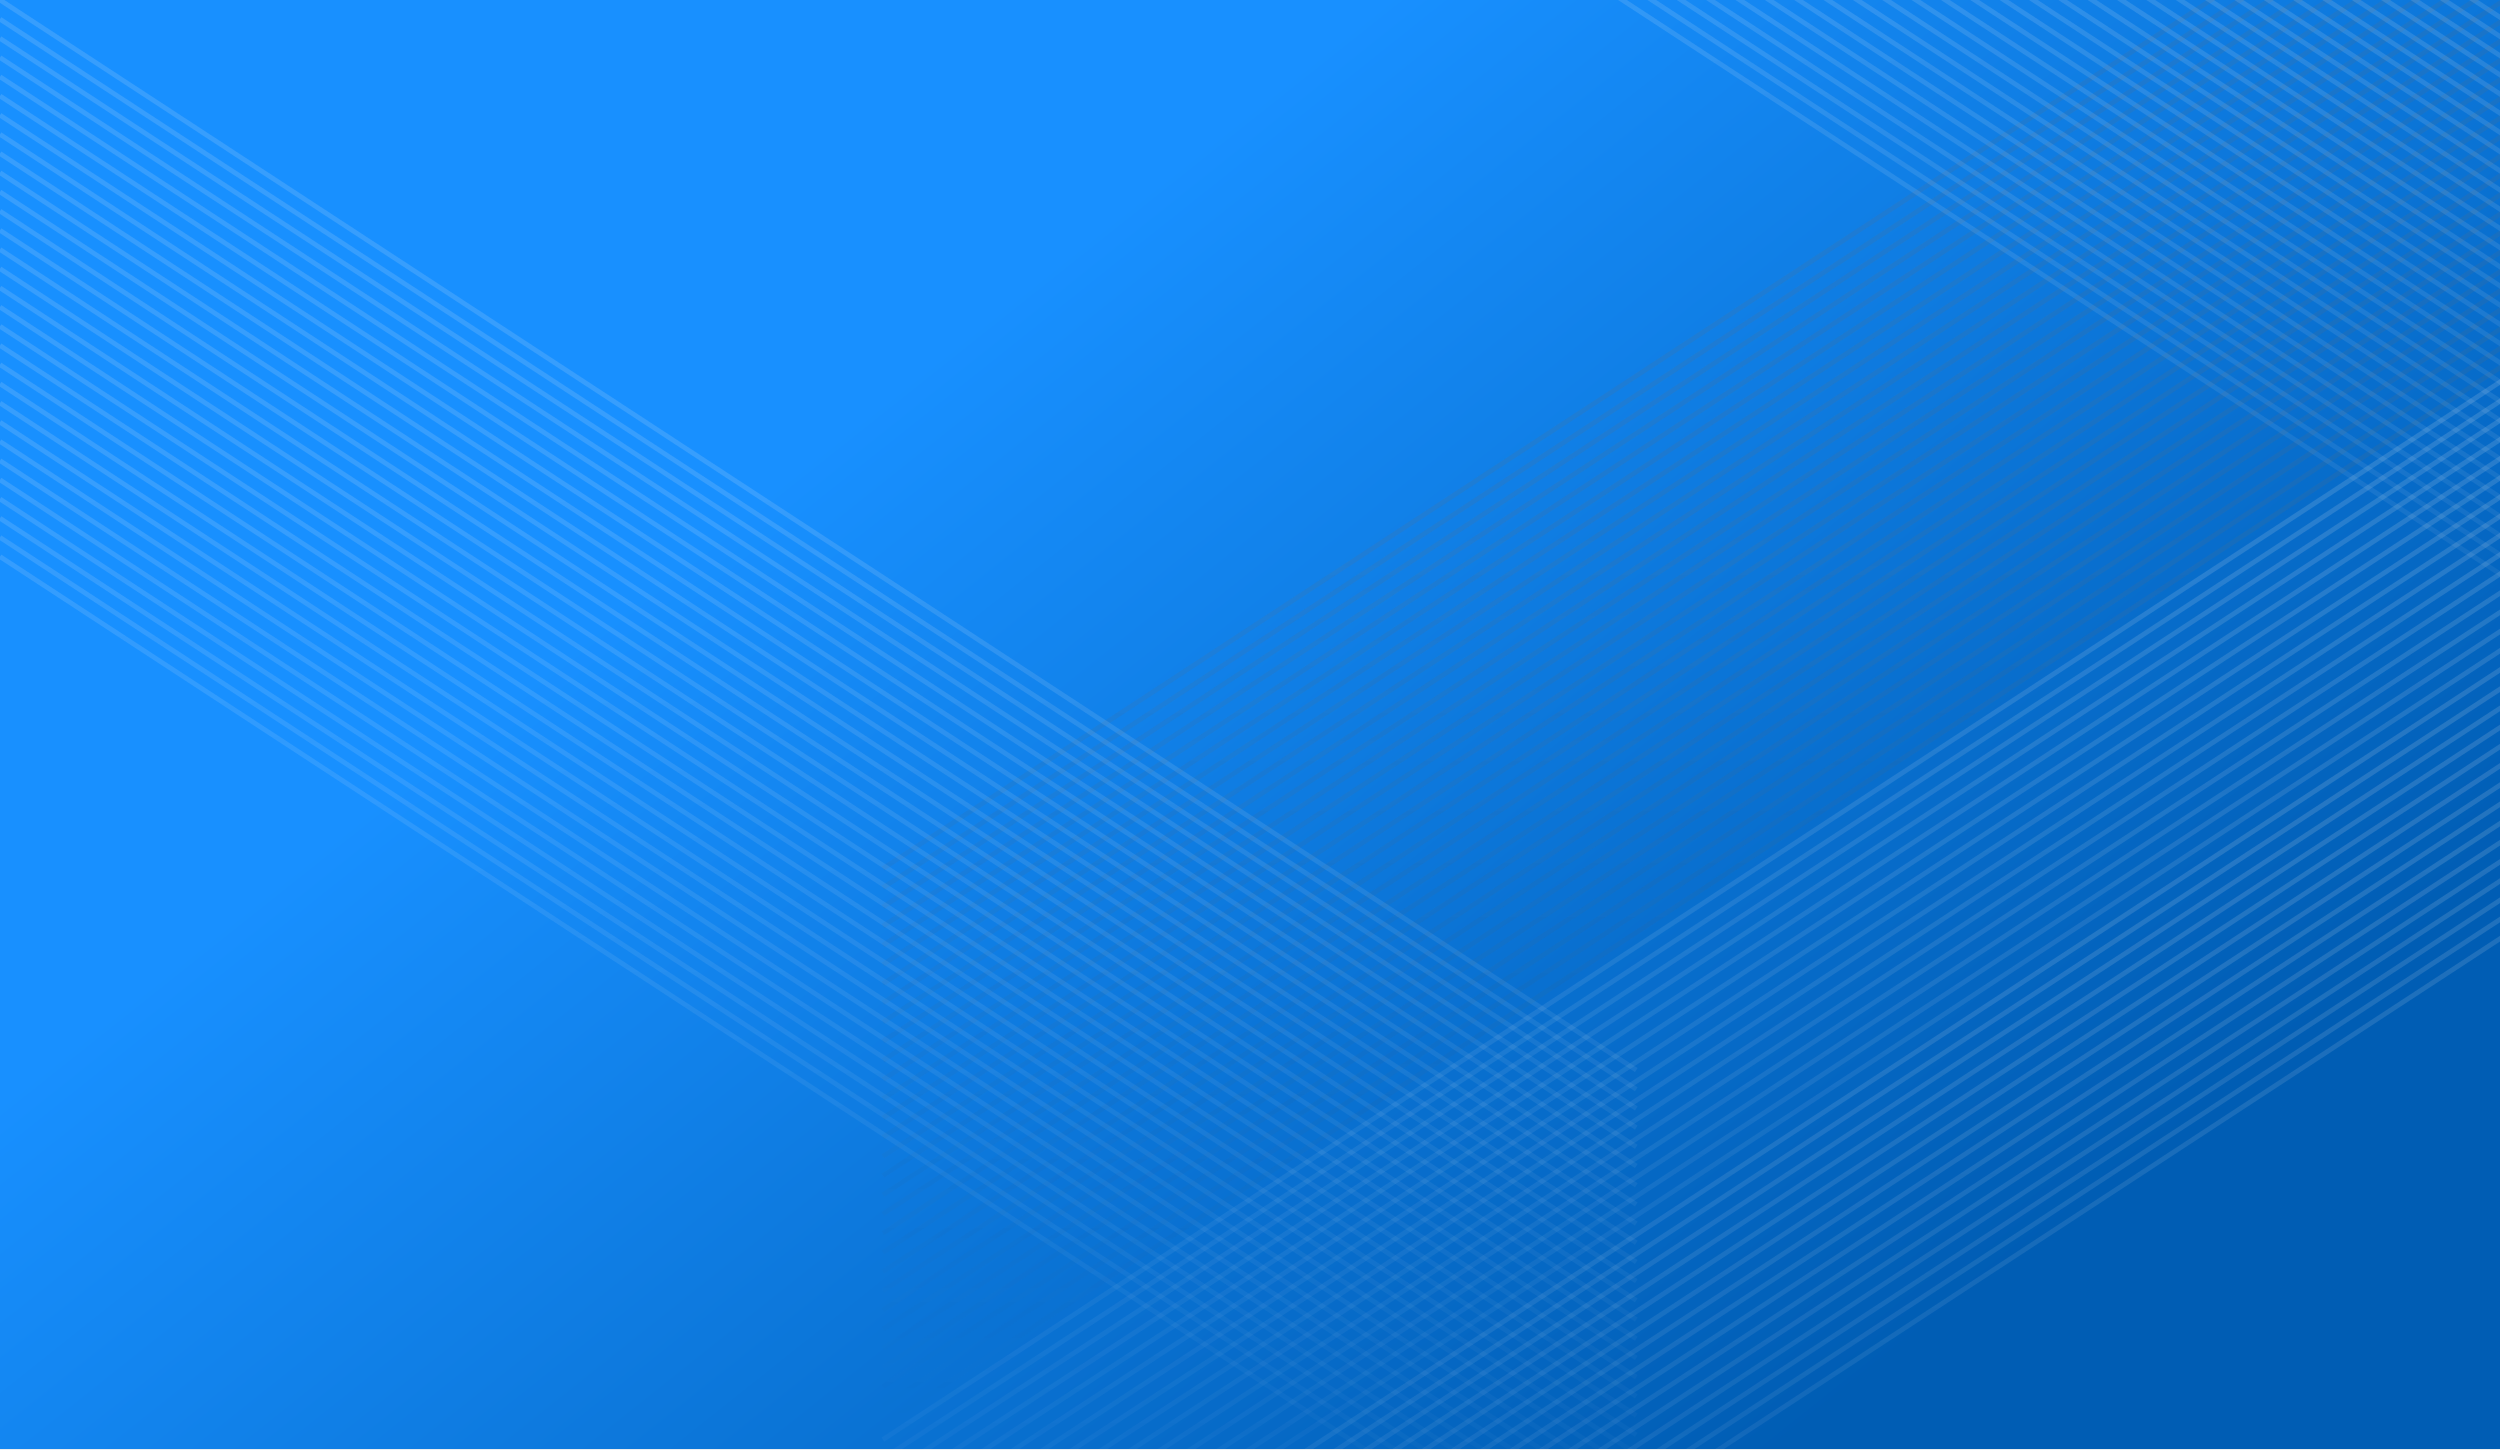
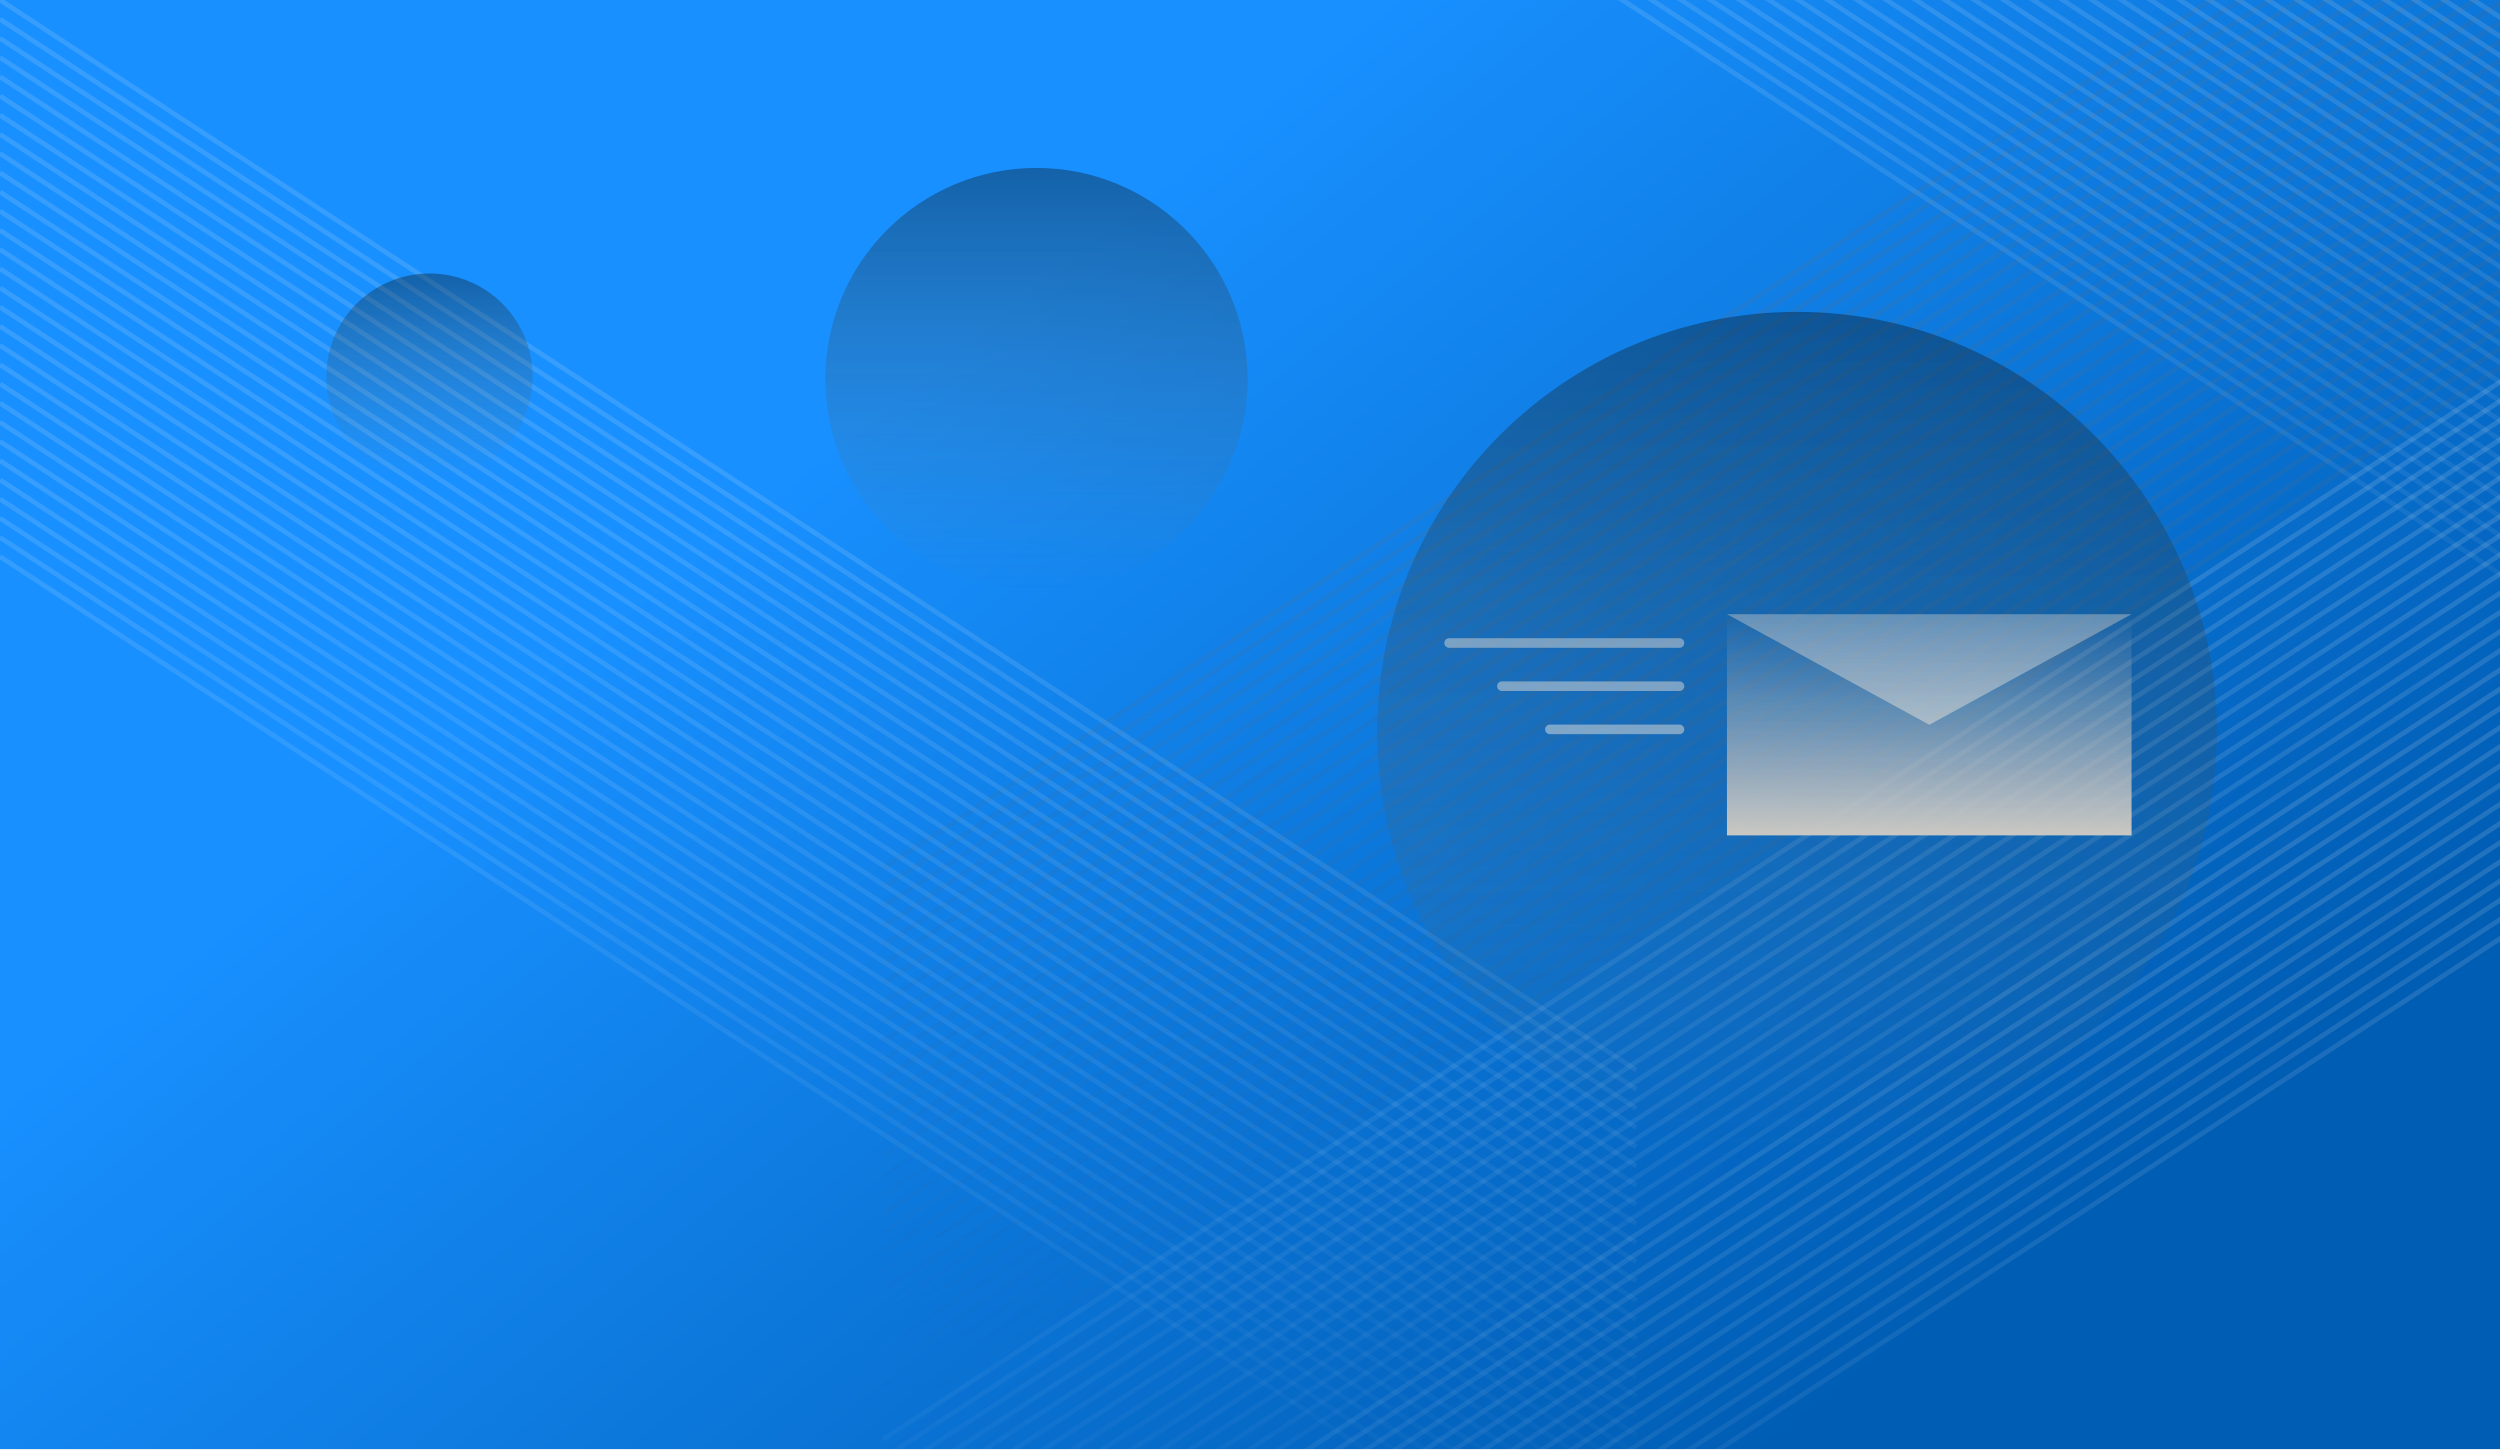
<svg xmlns="http://www.w3.org/2000/svg" width="521" height="302" viewBox="0 0 521 302" fill="none">
-   <mask id="mask0_2_49" style="mask-type:alpha" maskUnits="userSpaceOnUse" x="0" y="0" width="521" height="302">
-     <rect width="521" height="302" fill="url(#paint0_linear_2_49)" />
+   <mask id="mask0_13_140" style="mask-type:alpha" maskUnits="userSpaceOnUse" x="0" y="0" width="521" height="302">
+     <rect width="521" height="302" fill="url(#paint0_linear_13_140)" />
  </mask>
-   <g mask="url(#mask0_2_49)">
-     <rect width="521" height="302" fill="url(#paint1_linear_2_49)" />
-     <path d="M184 300L525 77M184 304L525 81M184 308L525 85M184 312L525 89M184 316L525 93M184 320L525 97M184 324L525 101M184 328L525 105M184 332L525 109M184 336L525 113M184 340L525 117M184 344L525 121M184 348L525 125M184 352L525 129M184 356L525 133" stroke="url(#paint2_linear_2_49)" stroke-opacity="0.14" />
-     <path d="M184 360L525 137M184 364L525 141M184 368L525 145M184 372L525 149M184 376L525 153M184 380L525 157M184 384L525 161M184 388L525 165M184 392L525 169M184 396L525 173M184 400L525 177M184 404L525 181M184 408L525 185M184 412L525 189M184 416L525 193" stroke="url(#paint3_linear_2_49)" stroke-opacity="0.14" />
-     <path d="M184 181L525 -42M184 185L525 -38M184 189L525 -34M184 193L525 -30M184 197L525 -26M184 201L525 -22M184 205L525 -18M184 209L525 -14M184 213L525 -10M184 217L525 -6M184 221L525 -2M184 225L525 2M184 229L525 6M184 233L525 10M184 237L525 14M184 241L525 18M184 245L525 22M184 249L525 26M184 253L525 30M184 257L525 34M184 261L525 38M184 265L525 42M184 269L525 46M184 273L525 50M184 277L525 54M184 281L525 58M184 285L525 62M184 289L525 66M184 293L525 70M184 297L525 74" stroke="url(#paint4_linear_2_49)" stroke-opacity="0.14" />
-     <path d="M341 223L0 0M341 227L0 4M341 231L0 8M341 235L0 12M341 239L0 16M341 243L0 20M341 247L0 24M341 251L0 28M341 255L0 32M341 259L0 36M341 263L0 40M341 267L0 44M341 271L0 48M341 275L0 52M341 279L0 56M341 283L0 60M341 287L0 64M341 291L0 68M341 295L0 72M341 299L0 76M341 303L0 80M341 307L0 84M341 311L0 88M341 315L0 92M341 319L0 96M341 323L0 100M341 327L0 104M341 331L0 108M341 335L0 112M341 339L0 116" stroke="url(#paint5_linear_2_49)" stroke-opacity="0.14" />
-     <path d="M673 103L332 -120M673 107L332 -116M673 111L332 -112M673 115L332 -108M673 119L332 -104M673 123L332 -100M673 127L332 -96M673 131L332 -92M673 135L332 -88M673 139L332 -84M673 143L332 -80M673 147L332 -76M673 151L332 -72M673 155L332 -68M673 159L332 -64M673 163L332 -60M673 167L332 -56M673 171L332 -52M673 175L332 -48M673 179L332 -44M673 183L332 -40M673 187L332 -36M673 191L332 -32M673 195L332 -28M673 199L332 -24M673 203L332 -20M673 207L332 -16M673 211L332 -12M673 215L332 -8M673 219L332 -4" stroke="url(#paint6_linear_2_49)" stroke-opacity="0.14" />
+   <g mask="url(#mask0_13_140)">
+     <rect width="521" height="302" fill="url(#paint1_linear_13_140)" />
+     <path d="M184 300L525 77M184 304L525 81M184 308L525 85M184 312L525 89M184 316L525 93M184 320L525 97M184 324L525 101M184 328L525 105M184 332L525 109M184 336L525 113M184 340L525 117M184 344L525 121M184 348L525 125M184 352L525 129M184 356L525 133" stroke="url(#paint2_linear_13_140)" stroke-opacity="0.14" />
+     <path d="M184 360L525 137M184 364L525 141M184 368L525 145M184 372L525 149M184 376L525 153M184 380L525 157M184 384L525 161M184 388L525 165M184 392L525 169M184 396L525 173M184 400L525 177M184 404L525 181M184 408L525 185M184 412L525 189M184 416L525 193" stroke="url(#paint3_linear_13_140)" stroke-opacity="0.14" />
+     <path d="M184 181L525 -42M184 185L525 -38M184 189L525 -34M184 193L525 -30M184 197L525 -26M184 201L525 -22M184 205L525 -18M184 209L525 -14M184 213L525 -10M184 217L525 -6M184 221L525 -2M184 225L525 2M184 229L525 6M184 233L525 10M184 237L525 14M184 241L525 18M184 245L525 22M184 249L525 26M184 253L525 30M184 257L525 34M184 261L525 38M184 265L525 42M184 269L525 46M184 273L525 50M184 277L525 54M184 281L525 58M184 285L525 62M184 289L525 66M184 293L525 70M184 297L525 74" stroke="url(#paint4_linear_13_140)" stroke-opacity="0.14" />
+     <path d="M341 223L0 0M341 227L0 4M341 231L0 8M341 235L0 12M341 239L0 16M341 243L0 20M341 247L0 24M341 251L0 28M341 255L0 32M341 259L0 36M341 263L0 40M341 267L0 44M341 271L0 48M341 275L0 52M341 279L0 56M341 283L0 60M341 287L0 64M341 291L0 68M341 295L0 72M341 299L0 76M341 303L0 80M341 307L0 84M341 311L0 88M341 315L0 92M341 319L0 96M341 323L0 100M341 327L0 104M341 331L0 108M341 335L0 112M341 339L0 116" stroke="url(#paint5_linear_13_140)" stroke-opacity="0.14" />
+     <path d="M673 103L332 -120M673 107L332 -116M673 111L332 -112M673 115L332 -108M673 119L332 -104M673 123L332 -100M673 127L332 -96M673 131L332 -92M673 135L332 -88M673 139L332 -84M673 143L332 -80M673 147L332 -76M673 151L332 -72M673 155L332 -68M673 159L332 -64M673 163L332 -60M673 167L332 -56M673 171L332 -52M673 175L332 -48M673 179L332 -44M673 183L332 -40M673 187L332 -36M673 191L332 -32M673 195L332 -28M673 199L332 -24M673 203L332 -20M673 207L332 -16M673 211L332 -12M673 215L332 -8M673 219L332 -4" stroke="url(#paint6_linear_13_140)" stroke-opacity="0.14" />
  </g>
+   <rect x="359.899" y="128" width="84.32" height="46.095" fill="url(#paint7_linear_13_140)" />
+   <path d="M402.059 151.047L359.899 128H444.219L402.059 151.047Z" fill="url(#paint8_linear_13_140)" />
+   <path d="M350 134H302" stroke="white" stroke-opacity="0.5" stroke-width="2" stroke-linecap="round" />
+   <path d="M313 143H350" stroke="white" stroke-opacity="0.5" stroke-width="2" stroke-linecap="round" />
+   <path d="M323 152H350" stroke="white" stroke-opacity="0.5" stroke-width="2" stroke-linecap="round" />
+   <circle cx="374.5" cy="152.5" r="87.5" fill="url(#paint9_linear_13_140)" fill-opacity="0.34" />
+   <circle cx="216" cy="79" r="44" fill="url(#paint10_linear_13_140)" fill-opacity="0.34" />
+   <circle cx="89.5" cy="78.5" r="21.5" fill="url(#paint11_linear_13_140)" fill-opacity="0.34" />
  <defs>
-     <linearGradient id="paint0_linear_2_49" x1="128" y1="-24" x2="381" y2="294" gradientUnits="userSpaceOnUse">
+     <linearGradient id="paint0_linear_13_140" x1="128" y1="-24" x2="381" y2="294" gradientUnits="userSpaceOnUse">
      <stop offset="0.291" stop-color="#1890FF" />
      <stop offset="1" stop-color="#005DB4" />
    </linearGradient>
-     <linearGradient id="paint1_linear_2_49" x1="128" y1="-24" x2="381" y2="294" gradientUnits="userSpaceOnUse">
+     <linearGradient id="paint1_linear_13_140" x1="128" y1="-24" x2="381" y2="294" gradientUnits="userSpaceOnUse">
      <stop offset="0.291" stop-color="#1890FF" />
      <stop offset="1" stop-color="#005DB4" />
    </linearGradient>
-     <linearGradient id="paint2_linear_2_49" x1="354.5" y1="117" x2="354.5" y2="356" gradientUnits="userSpaceOnUse">
+     <linearGradient id="paint2_linear_13_140" x1="354.5" y1="117" x2="354.5" y2="356" gradientUnits="userSpaceOnUse">
      <stop stop-color="#F4F4F4" />
      <stop offset="1" stop-color="#F4F4F4" stop-opacity="0" />
    </linearGradient>
-     <linearGradient id="paint3_linear_2_49" x1="354.5" y1="177" x2="354.5" y2="416" gradientUnits="userSpaceOnUse">
+     <linearGradient id="paint3_linear_13_140" x1="354.5" y1="177" x2="354.5" y2="416" gradientUnits="userSpaceOnUse">
      <stop stop-color="#F4F4F4" />
      <stop offset="1" stop-color="#F4F4F4" stop-opacity="0" />
    </linearGradient>
-     <linearGradient id="paint4_linear_2_49" x1="354.5" y1="58" x2="354.5" y2="297" gradientUnits="userSpaceOnUse">
+     <linearGradient id="paint4_linear_13_140" x1="354.5" y1="58" x2="354.5" y2="297" gradientUnits="userSpaceOnUse">
      <stop offset="0.225" stop-color="#6E6E6E" />
      <stop offset="1" stop-color="#484848" stop-opacity="0" />
    </linearGradient>
-     <linearGradient id="paint5_linear_2_49" x1="170.5" y1="100" x2="170.5" y2="339" gradientUnits="userSpaceOnUse">
+     <linearGradient id="paint5_linear_13_140" x1="170.5" y1="100" x2="170.5" y2="339" gradientUnits="userSpaceOnUse">
      <stop stop-color="#F4F4F4" />
      <stop offset="1" stop-color="#F4F4F4" stop-opacity="0" />
    </linearGradient>
-     <linearGradient id="paint6_linear_2_49" x1="502.5" y1="-20" x2="502.5" y2="219" gradientUnits="userSpaceOnUse">
+     <linearGradient id="paint6_linear_13_140" x1="502.5" y1="-20" x2="502.5" y2="219" gradientUnits="userSpaceOnUse">
      <stop stop-color="#F4F4F4" />
      <stop offset="1" stop-color="#F4F4F4" stop-opacity="0" />
    </linearGradient>
+     <linearGradient id="paint7_linear_13_140" x1="402.059" y1="128" x2="402.059" y2="174.095" gradientUnits="userSpaceOnUse">
+       <stop stop-color="#D9D9D9" stop-opacity="0" />
+       <stop offset="1" stop-color="#D9D9D9" />
+     </linearGradient>
+     <linearGradient id="paint8_linear_13_140" x1="402.059" y1="128" x2="402.059" y2="151.047" gradientUnits="userSpaceOnUse">
+       <stop stop-color="white" stop-opacity="0.4" />
+       <stop offset="1" stop-color="white" stop-opacity="0.53" />
+     </linearGradient>
+     <linearGradient id="paint9_linear_13_140" x1="374.5" y1="65" x2="374.5" y2="240" gradientUnits="userSpaceOnUse">
+       <stop stop-color="#0A0702" />
+       <stop offset="1" stop-color="#9A804E" stop-opacity="0" />
+     </linearGradient>
+     <linearGradient id="paint10_linear_13_140" x1="216" y1="35" x2="216" y2="123" gradientUnits="userSpaceOnUse">
+       <stop stop-color="#0A0702" />
+       <stop offset="1" stop-color="#9A804E" stop-opacity="0" />
+     </linearGradient>
+     <linearGradient id="paint11_linear_13_140" x1="89.5" y1="57" x2="89.5" y2="100" gradientUnits="userSpaceOnUse">
+       <stop stop-color="#0A0702" />
+       <stop offset="1" stop-color="#9A804E" stop-opacity="0" />
+     </linearGradient>
  </defs>
</svg>
